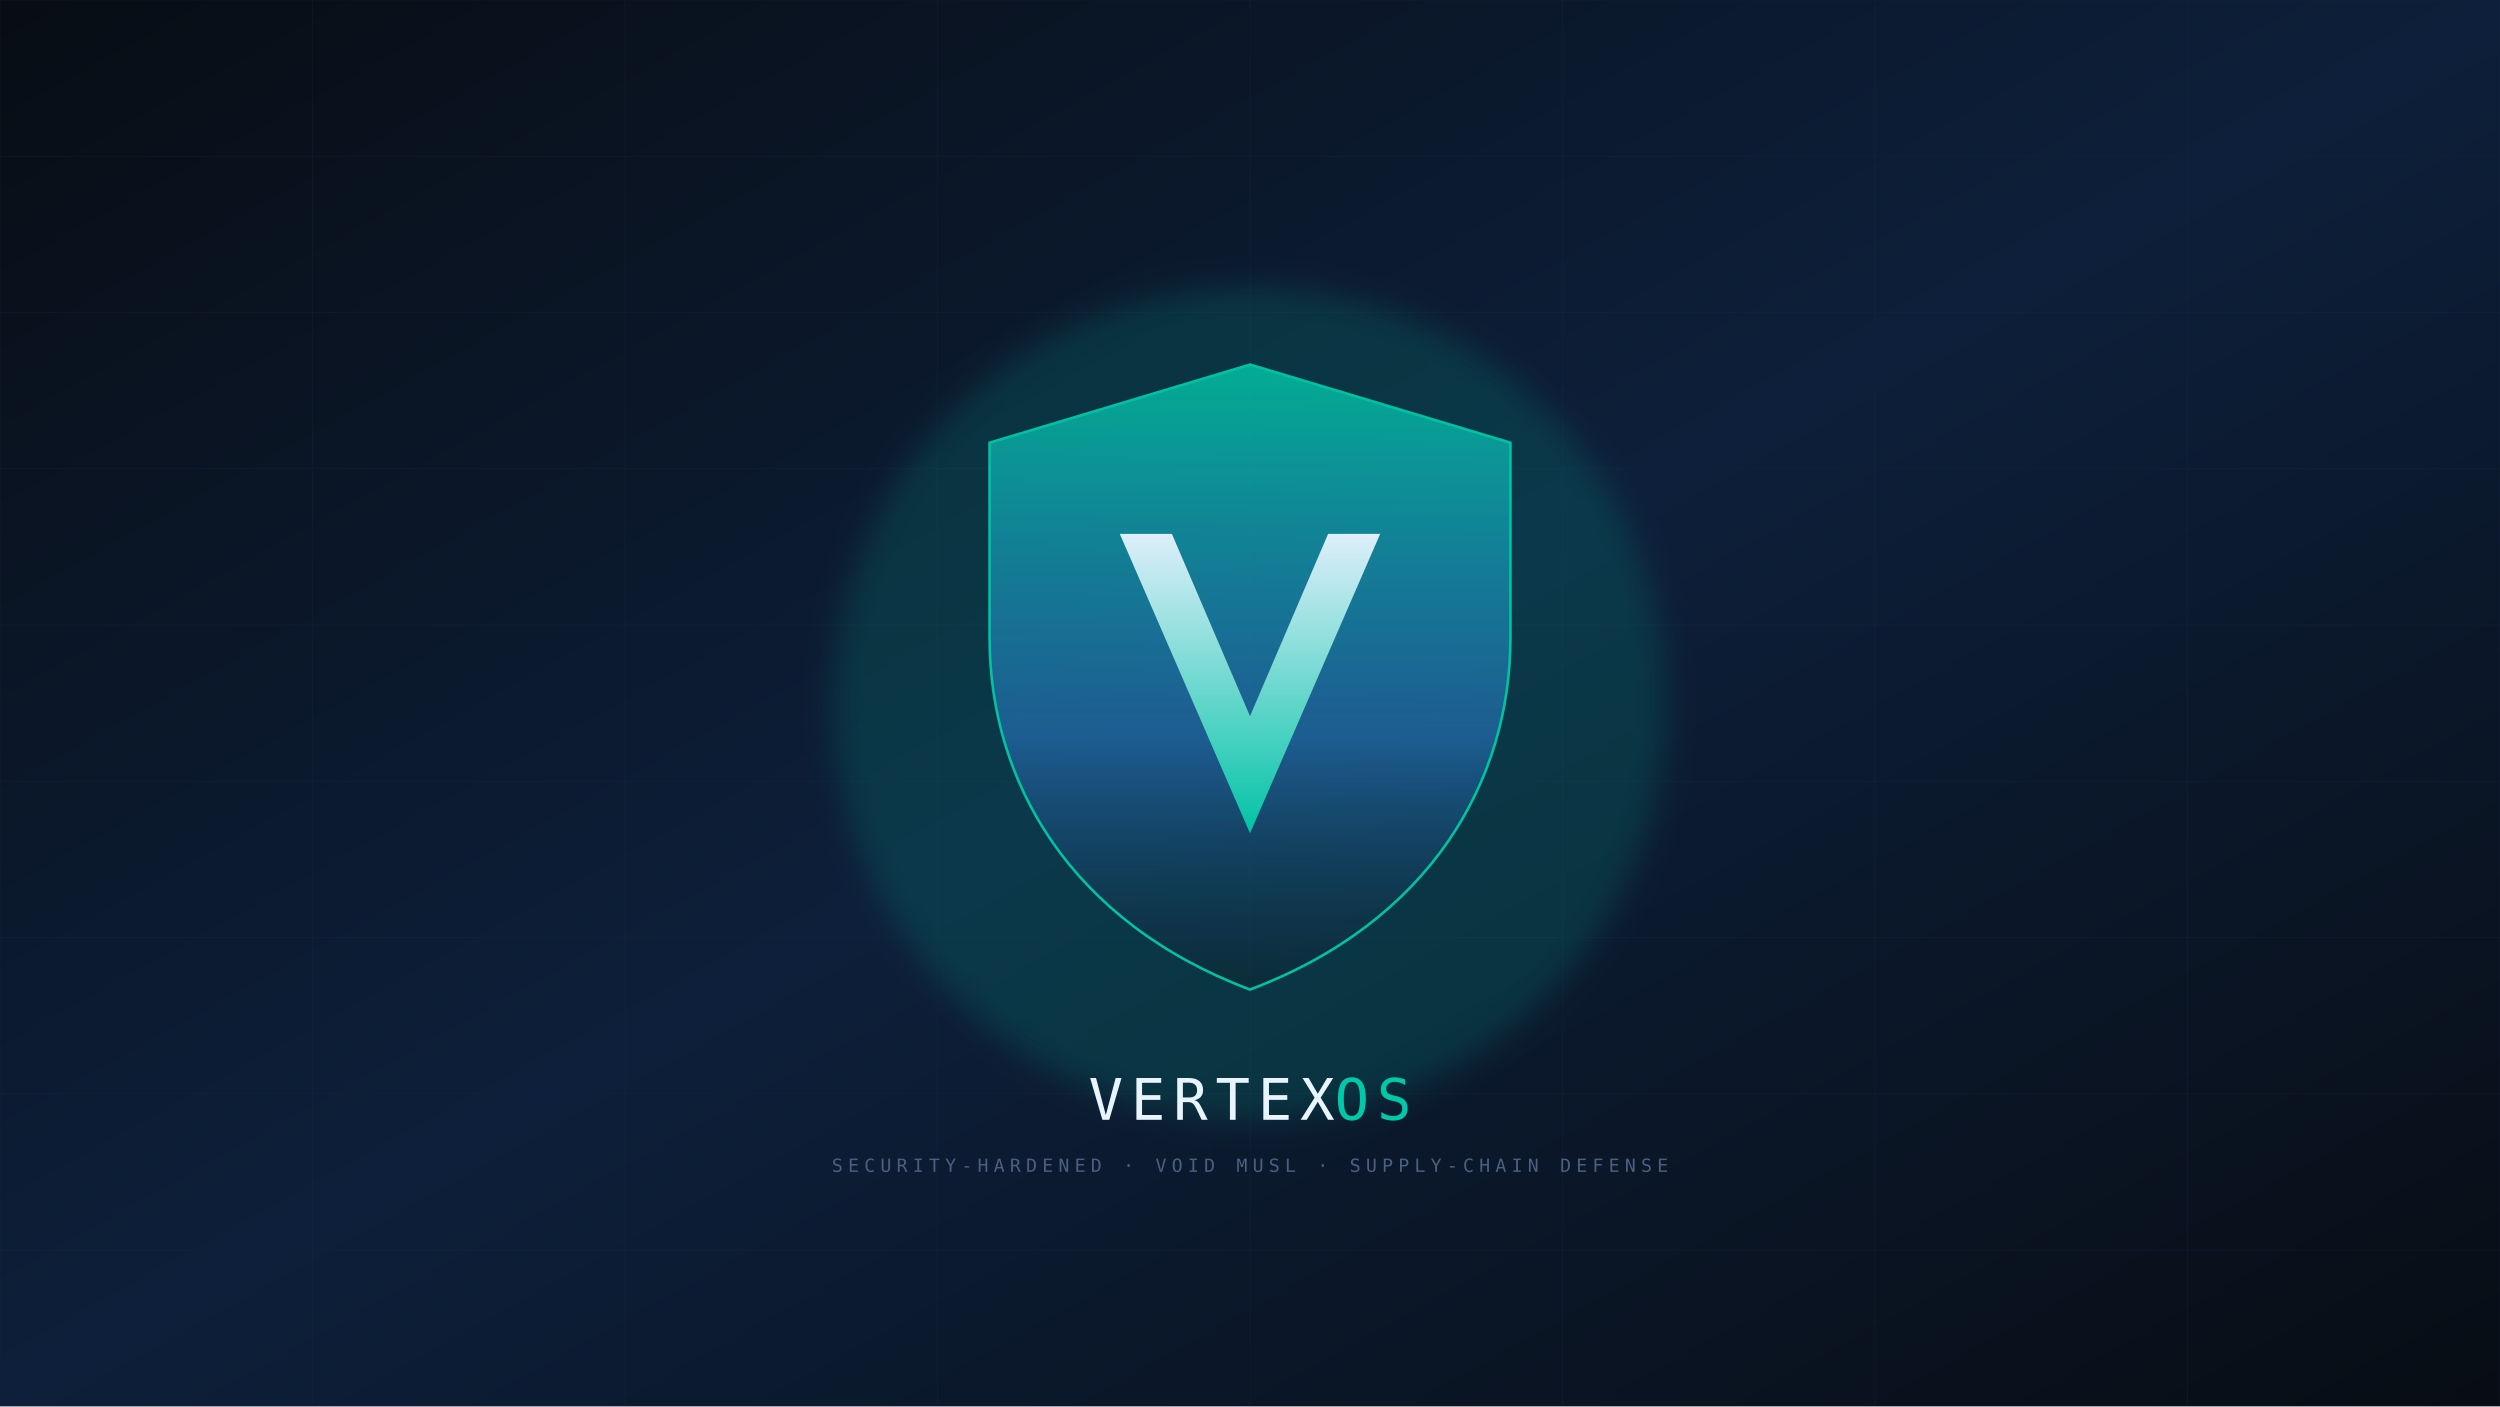
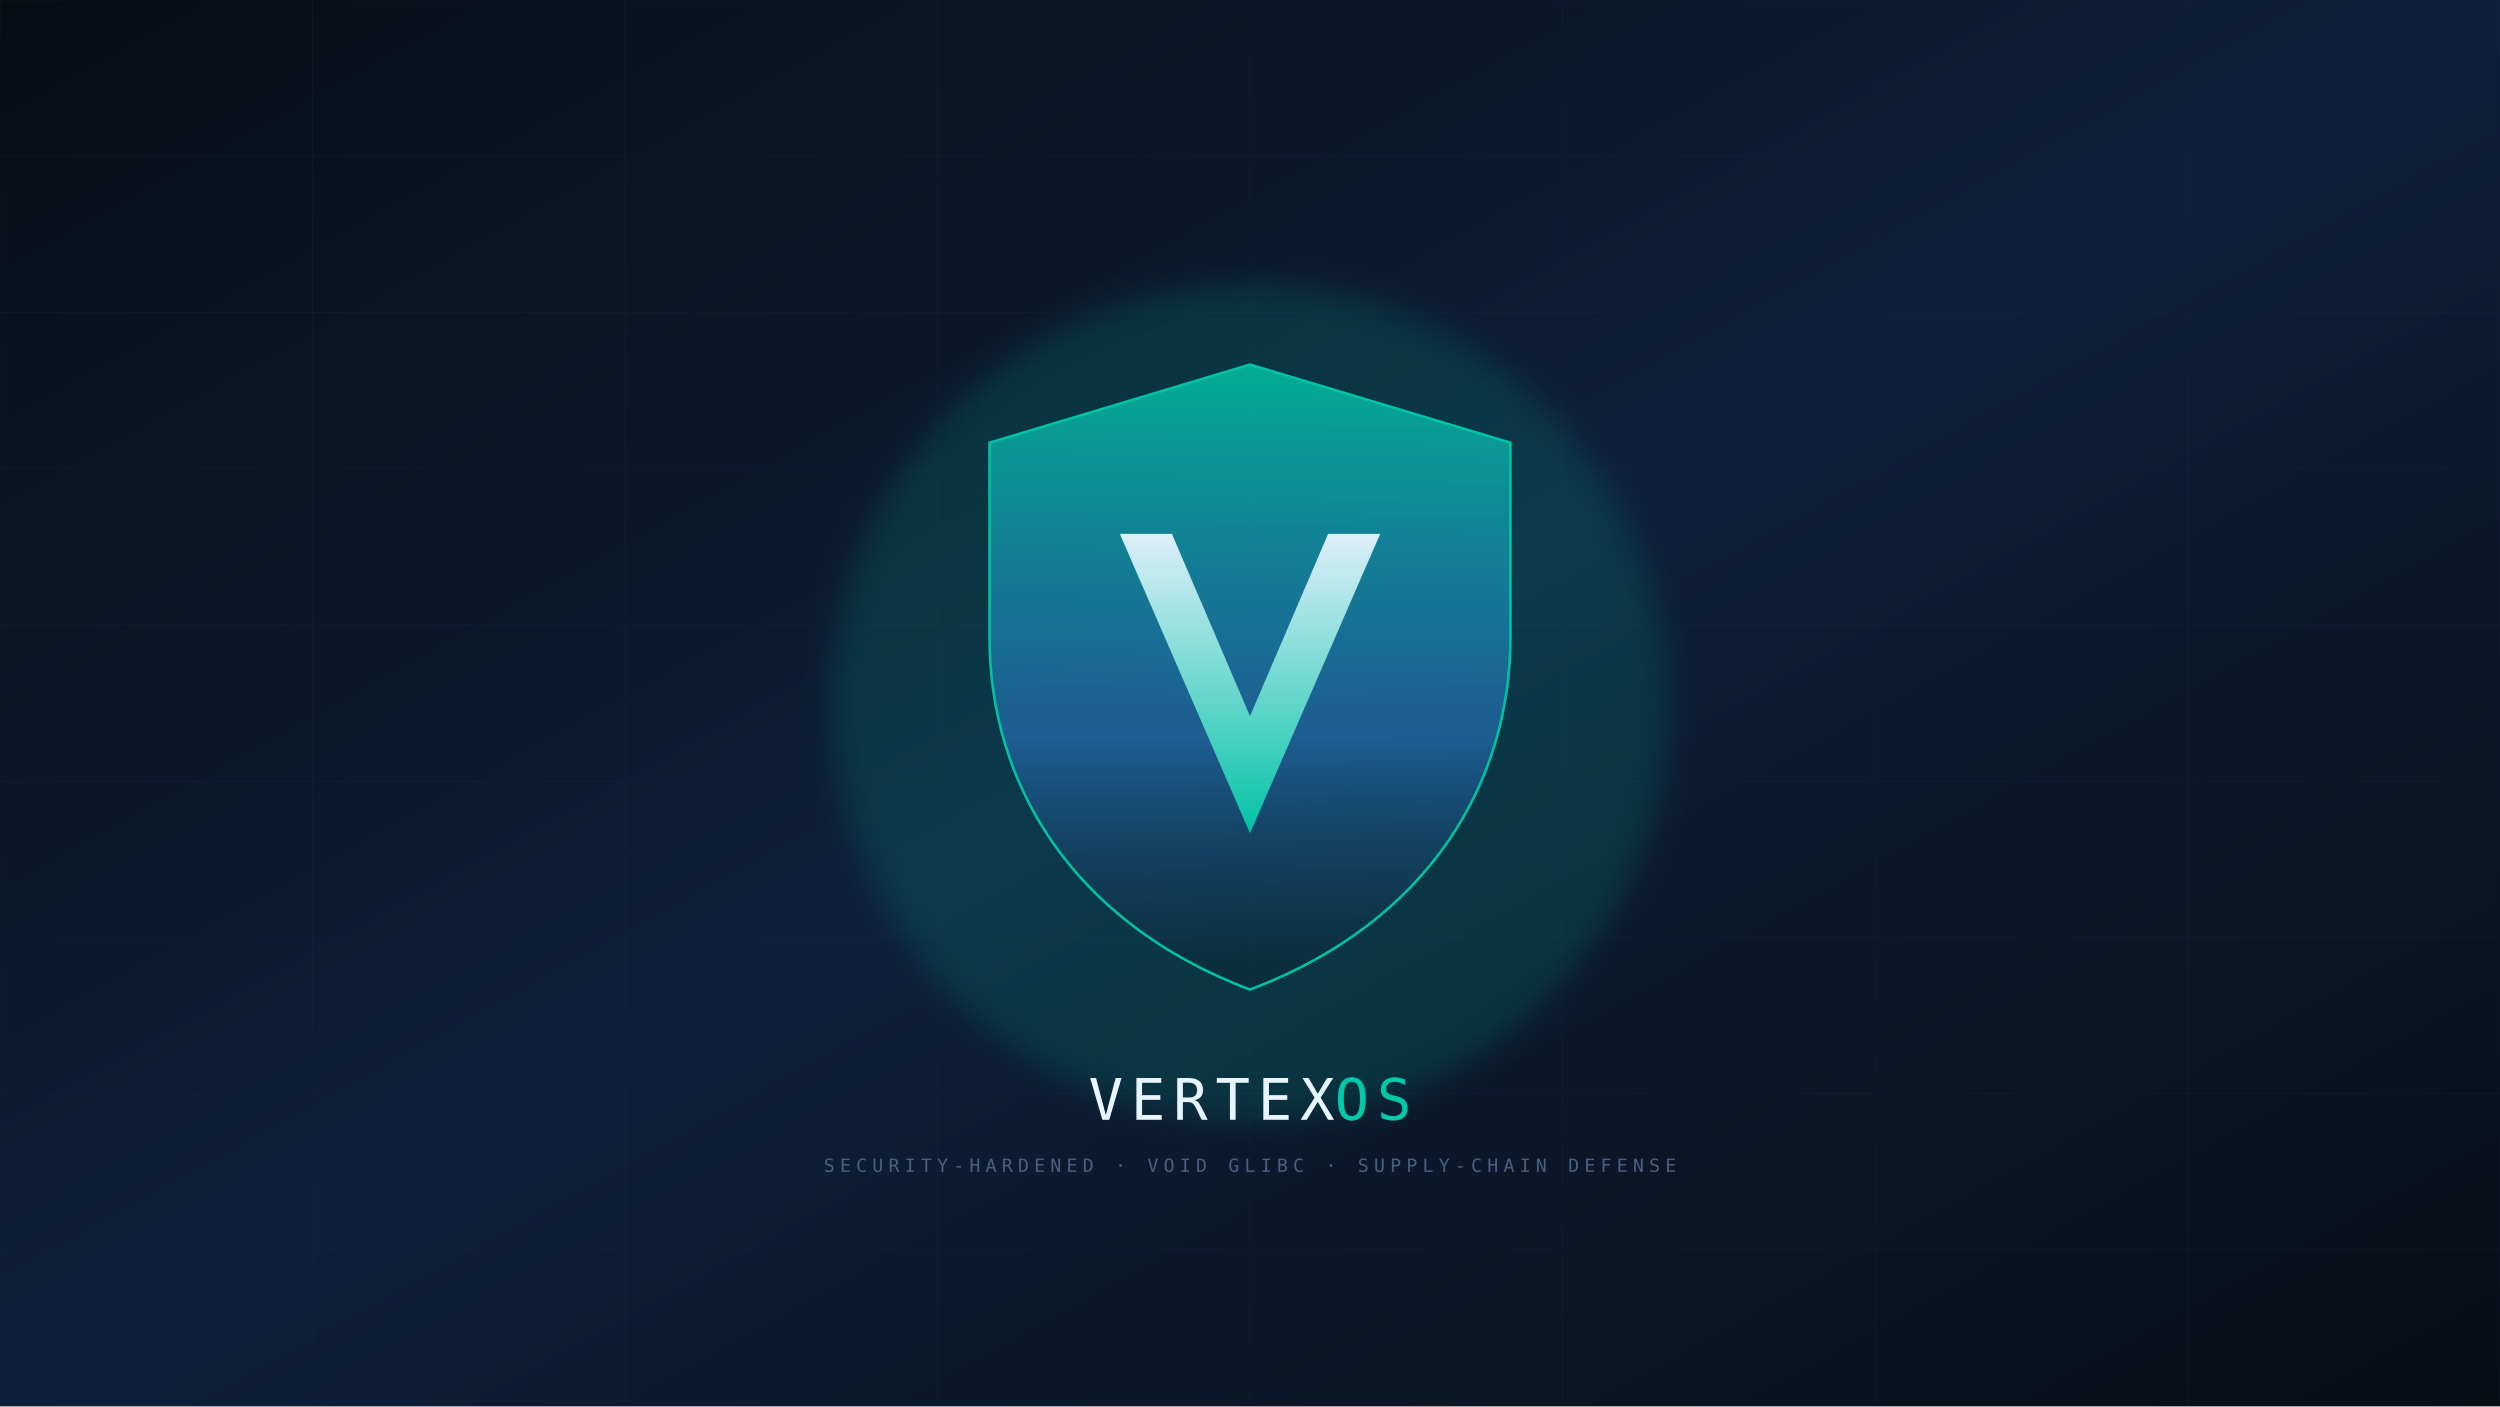
<svg xmlns="http://www.w3.org/2000/svg" viewBox="0 0 1920 1080" width="1920" height="1080">
  <defs>
    <linearGradient id="bg" x1="0%" y1="0%" x2="100%" y2="100%">
      <stop offset="0%" stop-color="#080d14" />
      <stop offset="50%" stop-color="#0d1f3a" />
      <stop offset="100%" stop-color="#080d14" />
    </linearGradient>
    <linearGradient id="shieldFill" x1="0%" y1="0%" x2="0%" y2="100%">
      <stop offset="0%" stop-color="#00c9a7" stop-opacity="0.85" />
      <stop offset="60%" stop-color="#2d7dd2" stop-opacity="0.55" />
      <stop offset="100%" stop-color="#0d1520" stop-opacity="0.30" />
    </linearGradient>
    <linearGradient id="vFill" x1="0%" y1="0%" x2="0%" y2="100%">
      <stop offset="0%" stop-color="#e8f4ff" stop-opacity="0.95" />
      <stop offset="100%" stop-color="#00c9a7" stop-opacity="0.95" />
    </linearGradient>
    <filter id="softGlow" x="-30%" y="-30%" width="160%" height="160%">
      <feGaussianBlur stdDeviation="12" />
    </filter>
  </defs>
  <rect width="1920" height="1080" fill="url(#bg)" />
  <g stroke="#1a2d45" stroke-width="0.5" opacity="0.35">
    <g>
      <line x1="0" y1="0" x2="1920" y2="0" />
      <line x1="0" y1="120" x2="1920" y2="120" />
      <line x1="0" y1="240" x2="1920" y2="240" />
      <line x1="0" y1="360" x2="1920" y2="360" />
      <line x1="0" y1="480" x2="1920" y2="480" />
      <line x1="0" y1="600" x2="1920" y2="600" />
      <line x1="0" y1="720" x2="1920" y2="720" />
      <line x1="0" y1="840" x2="1920" y2="840" />
      <line x1="0" y1="960" x2="1920" y2="960" />
      <line x1="0" y1="1080" x2="1920" y2="1080" />
    </g>
    <g>
      <line x1="0" y1="0" x2="0" y2="1080" />
      <line x1="240" y1="0" x2="240" y2="1080" />
      <line x1="480" y1="0" x2="480" y2="1080" />
      <line x1="720" y1="0" x2="720" y2="1080" />
      <line x1="960" y1="0" x2="960" y2="1080" />
      <line x1="1200" y1="0" x2="1200" y2="1080" />
      <line x1="1440" y1="0" x2="1440" y2="1080" />
      <line x1="1680" y1="0" x2="1680" y2="1080" />
      <line x1="1920" y1="0" x2="1920" y2="1080" />
    </g>
  </g>
  <circle cx="960" cy="540" r="320" fill="#00c9a7" opacity="0.15" filter="url(#softGlow)" />
  <g transform="translate(960 540) scale(1.0)">
    <path d="M0 -260 L200 -200 L200 -50 C200 60 138 168 0 220 C-138 168 -200 60 -200 -50 L-200 -200 Z" fill="url(#shieldFill)" stroke="#00c9a7" stroke-width="2" opacity="0.95" />
    <path d="M-100 -130 L0 100 L100 -130 L60 -130 L0 10 L-60 -130 Z" fill="url(#vFill)" />
  </g>
  <g font-family="monospace" text-anchor="middle">
    <text x="960" y="860" font-size="44" fill="#e8f4ff" letter-spacing="6">
      VERTEX<tspan fill="#00c9a7">OS</tspan>
    </text>
    <text x="960" y="900" font-size="14" fill="#4a6080" letter-spacing="4">
-       SECURITY-HARDENED · VOID MUSL · SUPPLY-CHAIN DEFENSE
+       SECURITY-HARDENED · VOID GLIBC · SUPPLY-CHAIN DEFENSE
    </text>
  </g>
</svg>
